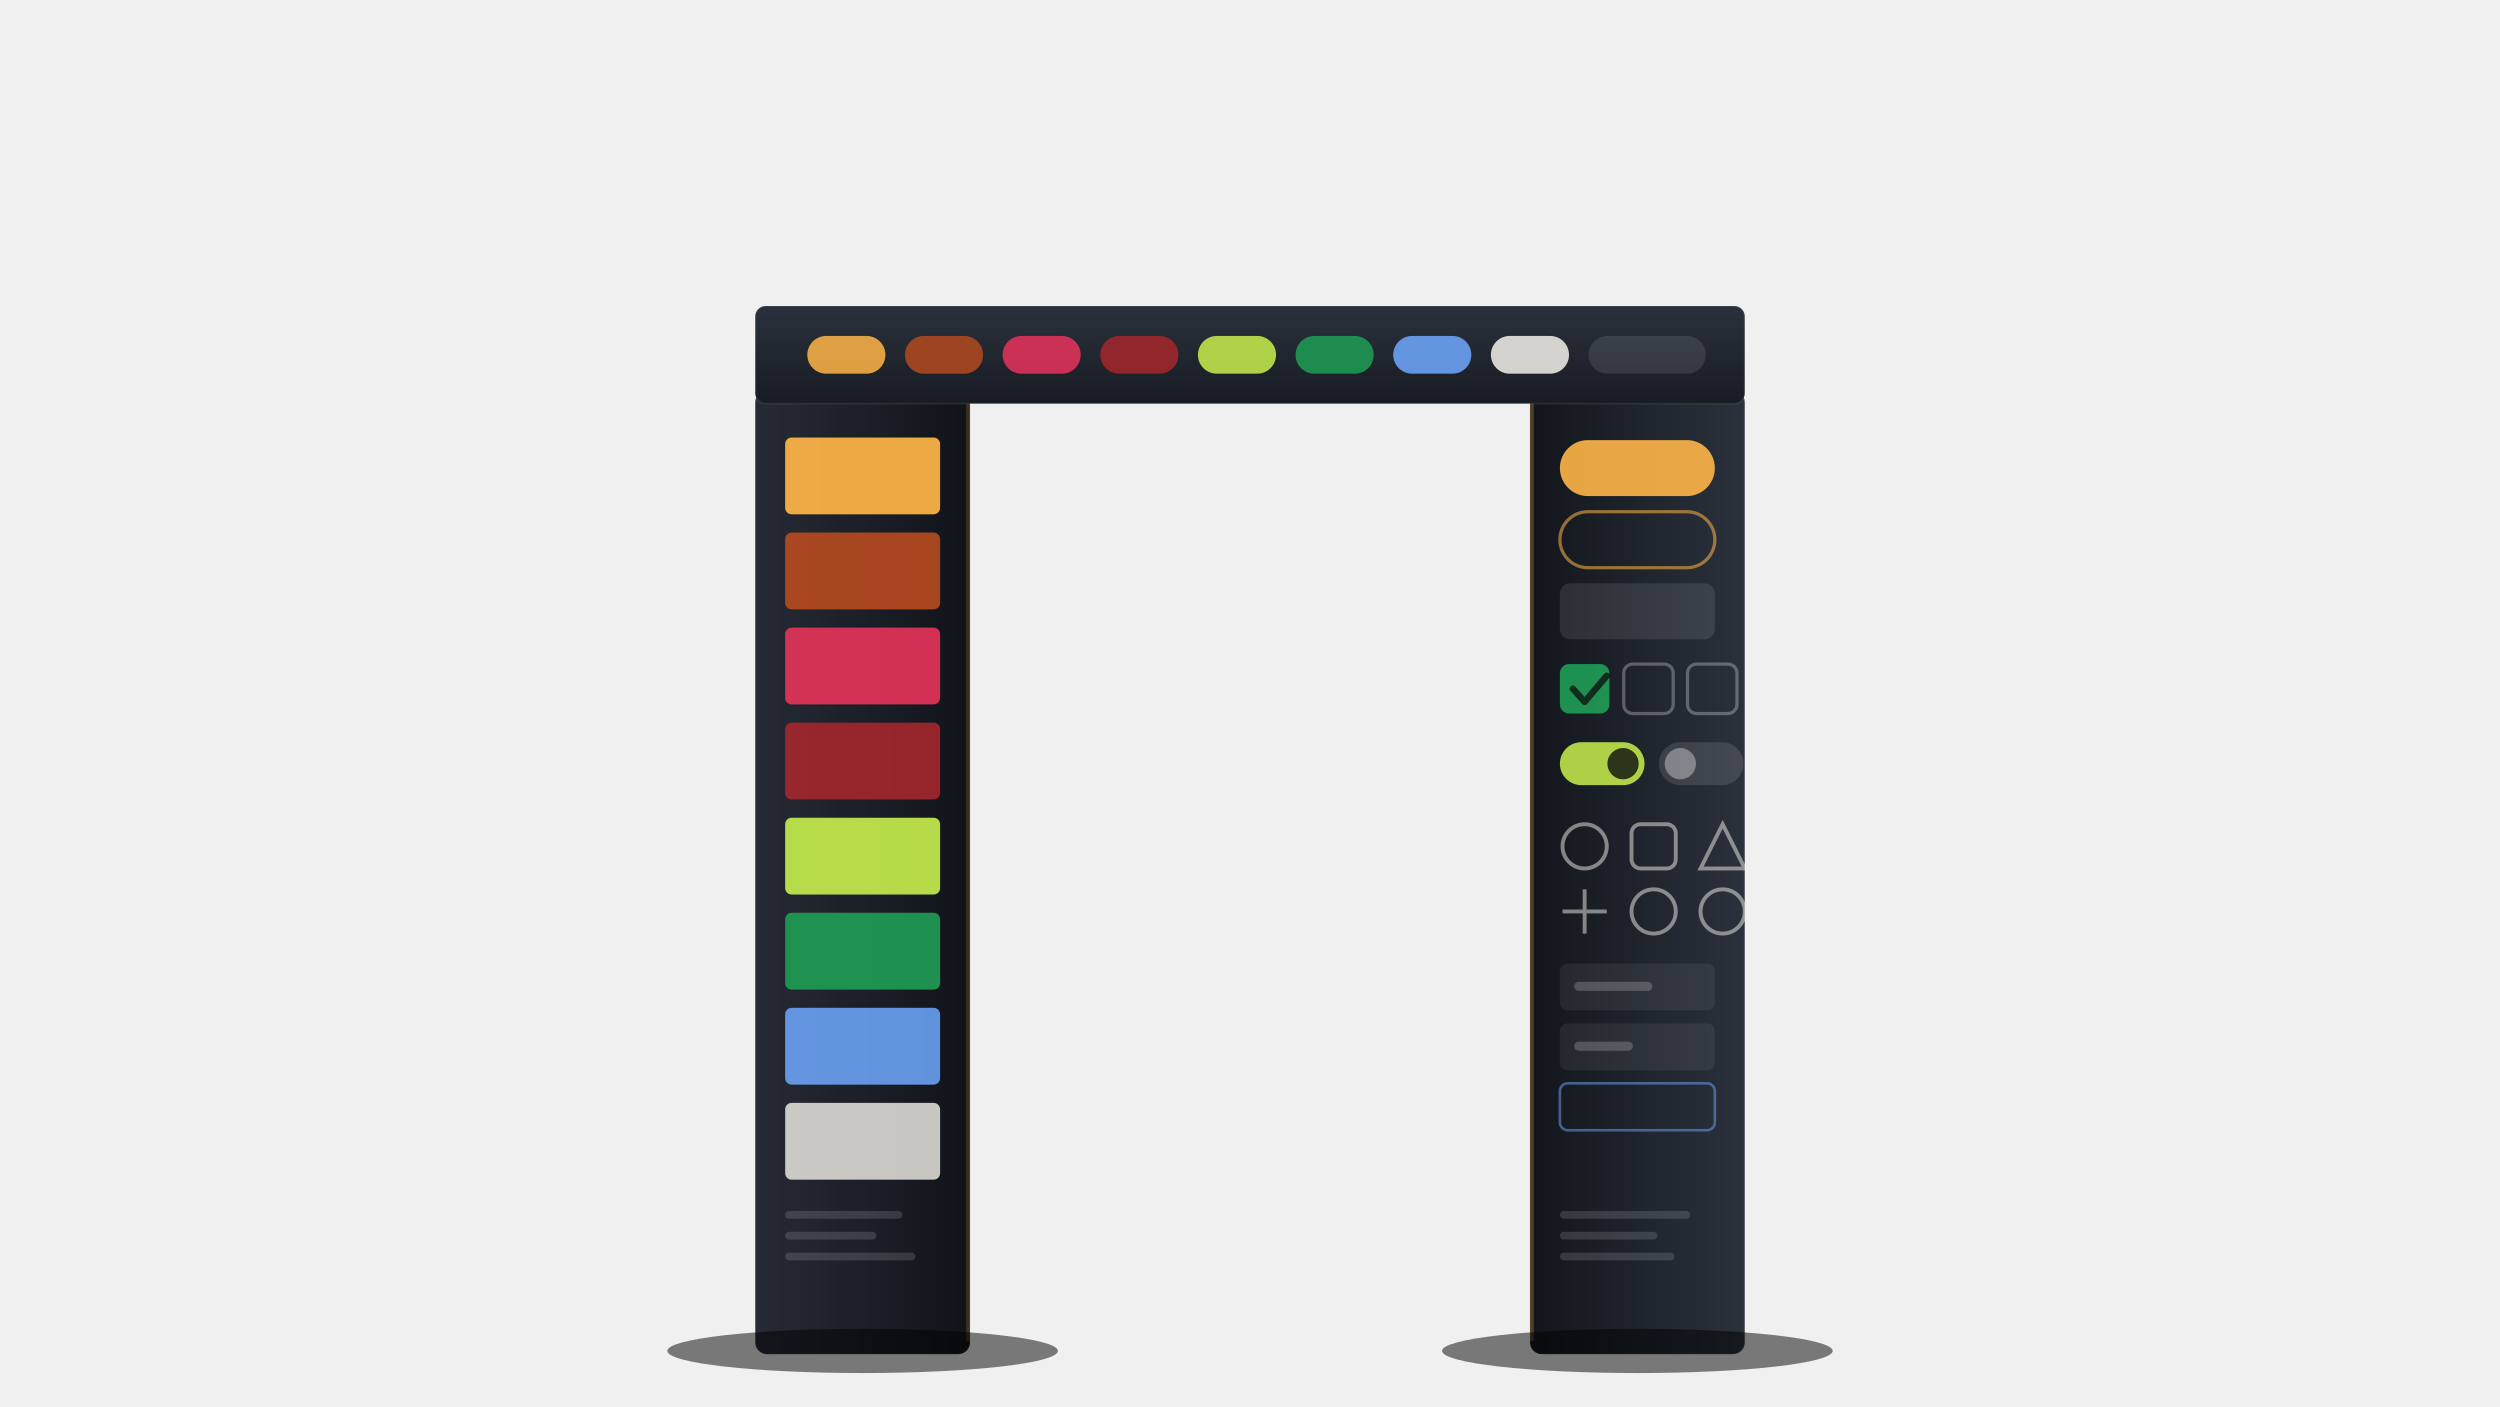
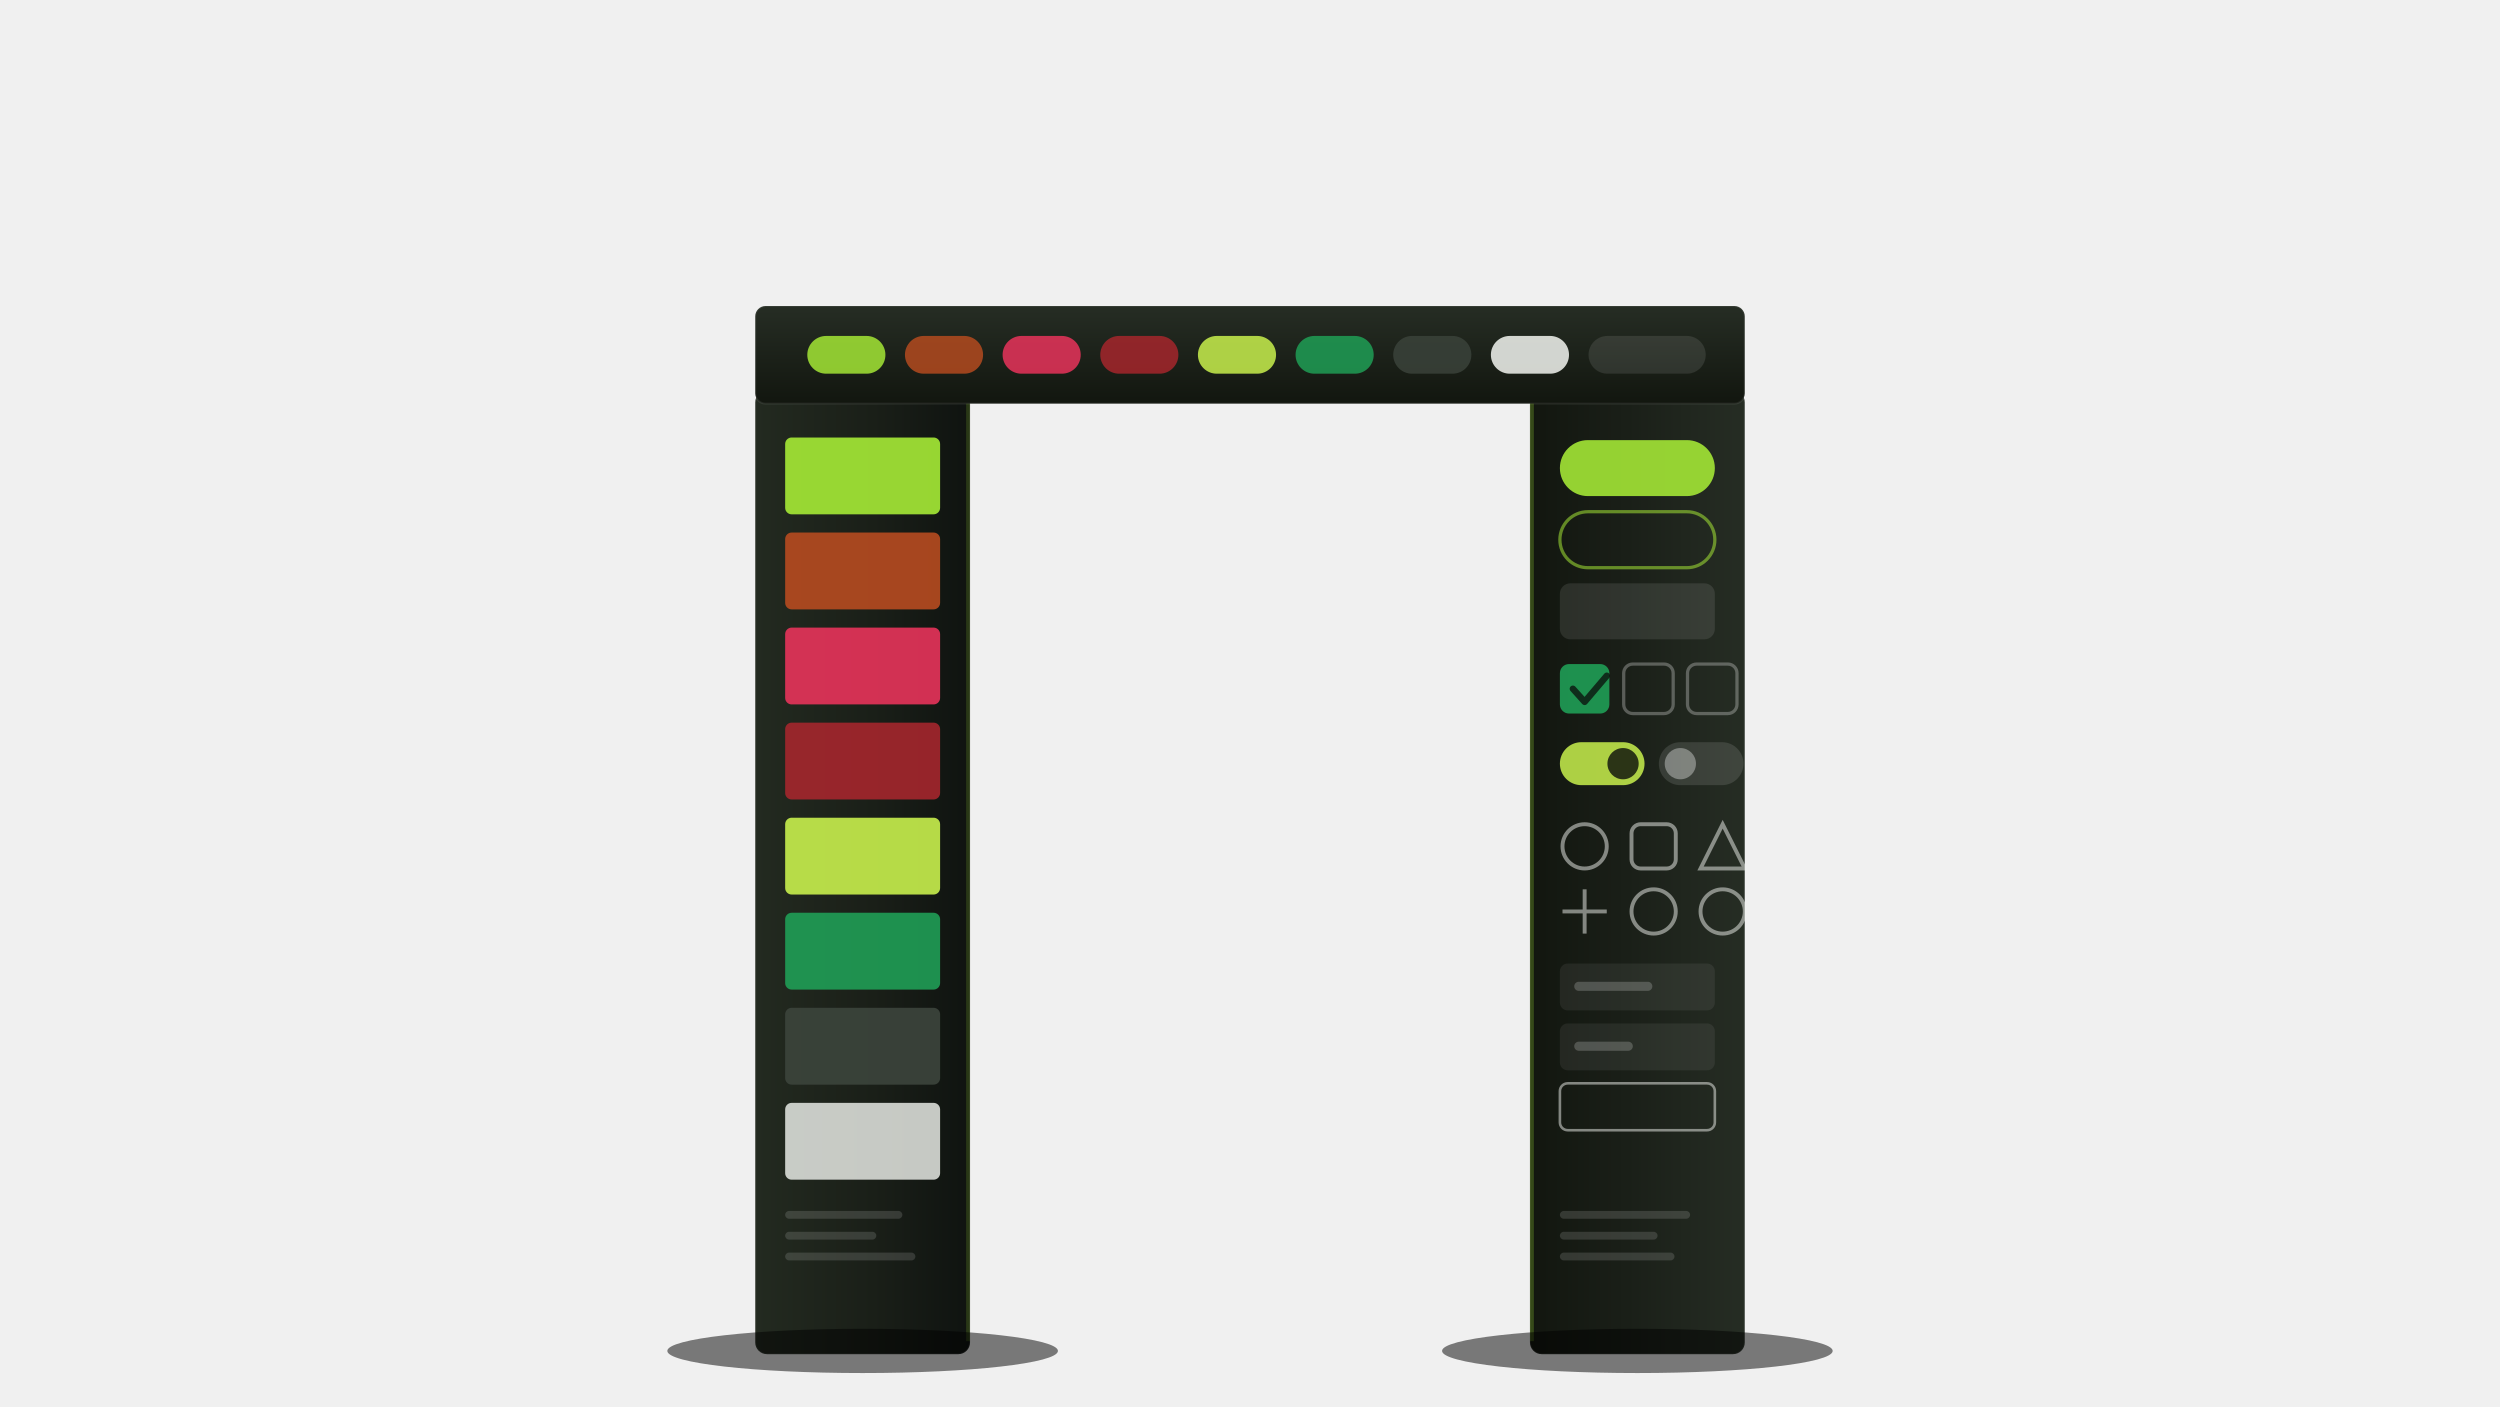
<svg xmlns="http://www.w3.org/2000/svg" viewBox="0 0 3840 2160" width="3840" height="2160" preserveAspectRatio="xMidYMid slice">
  <defs>
    <linearGradient id="h-torre" x1="0" y1="0" x2="1" y2="0">
-       <stop offset="0" stop-color="#252a34" />
-       <stop offset="0.55" stop-color="#1a1e26" />
-       <stop offset="1" stop-color="#101318" />
+       <stop offset="0" stop-color="#232a20" />
+       <stop offset="0.55" stop-color="#1a1f18" />
+       <stop offset="1" stop-color="#0f1310" />
    </linearGradient>
    <linearGradient id="h-torre-der" x1="1" y1="0" x2="0" y2="0">
-       <stop offset="0" stop-color="#2b313c" />
-       <stop offset="0.55" stop-color="#1d222a" />
-       <stop offset="1" stop-color="#12151b" />
+       <stop offset="0" stop-color="#262d24" />
+       <stop offset="0.55" stop-color="#1a1f18" />
+       <stop offset="1" stop-color="#12160f" />
    </linearGradient>
    <linearGradient id="h-dintel" x1="0" y1="0" x2="0" y2="1">
-       <stop offset="0" stop-color="#2b313c" />
-       <stop offset="1" stop-color="#171b22" />
+       <stop offset="0" stop-color="#262d24" />
+       <stop offset="1" stop-color="#12160f" />
    </linearGradient>
  </defs>
  <g>
    <rect x="1160" y="600" width="330" height="1480" rx="18" fill="url(#h-torre)" stroke="#ffffff" stroke-opacity="0.08" stroke-width="3" />
    <g>
-       <rect x="1206" y="672" width="238" height="118" rx="10" fill="#ffb547" opacity="0.92" />
+       <rect x="1206" y="672" width="238" height="118" rx="10" fill="#a3e635" opacity="0.92" />
      <rect x="1206" y="818" width="238" height="118" rx="10" fill="#b34a1f" opacity="0.92" />
      <rect x="1206" y="964" width="238" height="118" rx="10" fill="#e7335a" opacity="0.9" />
      <rect x="1206" y="1110" width="238" height="118" rx="10" fill="#a4262c" opacity="0.9" />
      <rect x="1206" y="1256" width="238" height="118" rx="10" fill="#c8f04c" opacity="0.9" />
      <rect x="1206" y="1402" width="238" height="118" rx="10" fill="#1f9d55" opacity="0.9" />
-       <rect x="1206" y="1548" width="238" height="118" rx="10" fill="#6ea8ff" opacity="0.85" />
-       <rect x="1206" y="1694" width="238" height="118" rx="10" fill="#f4f1ea" opacity="0.8" />
+       <rect x="1206" y="1548" width="238" height="118" rx="10" fill="#3a423a" opacity="0.95" />
+       <rect x="1206" y="1694" width="238" height="118" rx="10" fill="#f2f5f0" opacity="0.8" />
    </g>
    <g fill="#ffffff" opacity="0.14">
      <rect x="1206" y="1860" width="180" height="12" rx="6" />
      <rect x="1206" y="1892" width="140" height="12" rx="6" />
      <rect x="1206" y="1924" width="200" height="12" rx="6" />
    </g>
  </g>
  <g>
    <rect x="2350" y="600" width="330" height="1480" rx="18" fill="url(#h-torre-der)" stroke="#ffffff" stroke-opacity="0.08" stroke-width="3" />
-     <rect x="2396" y="676" width="238" height="86" rx="43" fill="#ffb547" opacity="0.9" />
-     <rect x="2396" y="786" width="238" height="86" rx="43" fill="none" stroke="#ffb547" stroke-opacity="0.55" stroke-width="5" />
+     <rect x="2396" y="676" width="238" height="86" rx="43" fill="#a3e635" opacity="0.9" />
+     <rect x="2396" y="786" width="238" height="86" rx="43" fill="none" stroke="#a3e635" stroke-opacity="0.55" stroke-width="5" />
    <rect x="2396" y="896" width="238" height="86" rx="16" fill="#ffffff" opacity="0.10" />
    <g>
      <rect x="2396" y="1020" width="76" height="76" rx="14" fill="#1f9d55" opacity="0.9" />
-       <path d="M2416 1058 l18 20 34 -40" fill="none" stroke="#0b0c0f" stroke-opacity="0.75" stroke-width="10" stroke-linecap="round" stroke-linejoin="round" />
+       <path d="M2416 1058 l18 20 34 -40" fill="none" stroke="#0a0d0a" stroke-opacity="0.75" stroke-width="10" stroke-linecap="round" stroke-linejoin="round" />
      <rect x="2494" y="1020" width="76" height="76" rx="14" fill="none" stroke="#ffffff" stroke-opacity="0.28" stroke-width="5" />
      <rect x="2592" y="1020" width="76" height="76" rx="14" fill="none" stroke="#ffffff" stroke-opacity="0.28" stroke-width="5" />
    </g>
    <g>
      <rect x="2396" y="1140" width="130" height="66" rx="33" fill="#c8f04c" opacity="0.85" />
-       <circle cx="2493" cy="1173" r="24" fill="#0b0c0f" opacity="0.8" />
+       <circle cx="2493" cy="1173" r="24" fill="#0a0d0a" opacity="0.8" />
      <rect x="2548" y="1140" width="130" height="66" rx="33" fill="#ffffff" opacity="0.12" />
      <circle cx="2581" cy="1173" r="24" fill="#ffffff" opacity="0.35" />
    </g>
-     <g fill="none" stroke="#f4f1ea" stroke-opacity="0.5" stroke-width="6">
+     <g fill="none" stroke="#f2f5f0" stroke-opacity="0.5" stroke-width="6">
      <circle cx="2434" cy="1300" r="34" />
      <rect x="2506" y="1266" width="68" height="68" rx="14" />
      <path d="M2612 1334 l34 -68 34 68 Z" />
      <path d="M2400 1400 h68 M2434 1366 v68" />
      <circle cx="2540" cy="1400" r="34" />
      <rect x="2612" y="1366" width="68" height="68" rx="34" />
    </g>
    <g>
      <rect x="2396" y="1480" width="238" height="72" rx="12" fill="#ffffff" opacity="0.07" />
      <rect x="2418" y="1508" width="120" height="14" rx="7" fill="#ffffff" opacity="0.2" />
      <rect x="2396" y="1572" width="238" height="72" rx="12" fill="#ffffff" opacity="0.07" />
      <rect x="2418" y="1600" width="90" height="14" rx="7" fill="#ffffff" opacity="0.2" />
-       <rect x="2396" y="1664" width="238" height="72" rx="12" fill="none" stroke="#6ea8ff" stroke-opacity="0.5" stroke-width="4" />
+       <rect x="2396" y="1664" width="238" height="72" rx="12" fill="none" stroke="#f2f5f0" stroke-opacity="0.5" stroke-width="4" />
    </g>
    <g fill="#ffffff" opacity="0.14">
      <rect x="2396" y="1860" width="200" height="12" rx="6" />
      <rect x="2396" y="1892" width="150" height="12" rx="6" />
      <rect x="2396" y="1924" width="176" height="12" rx="6" />
    </g>
  </g>
  <g>
    <rect x="1160" y="470" width="1520" height="150" rx="16" fill="url(#h-dintel)" stroke="#ffffff" stroke-opacity="0.08" stroke-width="3" />
    <g opacity="0.85">
-       <rect x="1240" y="516" width="120" height="58" rx="29" fill="#ffb547" />
+       <rect x="1240" y="516" width="120" height="58" rx="29" fill="#a3e635" />
      <rect x="1390" y="516" width="120" height="58" rx="29" fill="#b34a1f" />
      <rect x="1540" y="516" width="120" height="58" rx="29" fill="#e7335a" />
      <rect x="1690" y="516" width="120" height="58" rx="29" fill="#a4262c" />
      <rect x="1840" y="516" width="120" height="58" rx="29" fill="#c8f04c" />
      <rect x="1990" y="516" width="120" height="58" rx="29" fill="#1f9d55" />
-       <rect x="2140" y="516" width="120" height="58" rx="29" fill="#6ea8ff" />
-       <rect x="2290" y="516" width="120" height="58" rx="29" fill="#f4f1ea" />
+       <rect x="2140" y="516" width="120" height="58" rx="29" fill="#3a423a" />
+       <rect x="2290" y="516" width="120" height="58" rx="29" fill="#f2f5f0" />
      <rect x="2440" y="516" width="180" height="58" rx="29" fill="#ffffff" opacity="0.12" />
    </g>
  </g>
  <g opacity="0.5">
-     <rect x="1484" y="620" width="6" height="1440" fill="#ffb547" opacity="0.35" />
-     <rect x="2350" y="620" width="6" height="1440" fill="#ffb547" opacity="0.5" />
+     <rect x="1484" y="620" width="6" height="1440" fill="#a3e635" opacity="0.35" />
+     <rect x="2350" y="620" width="6" height="1440" fill="#a3e635" opacity="0.5" />
  </g>
  <ellipse cx="1325" cy="2075" rx="300" ry="34" fill="#000000" opacity="0.5" />
  <ellipse cx="2515" cy="2075" rx="300" ry="34" fill="#000000" opacity="0.5" />
</svg>
